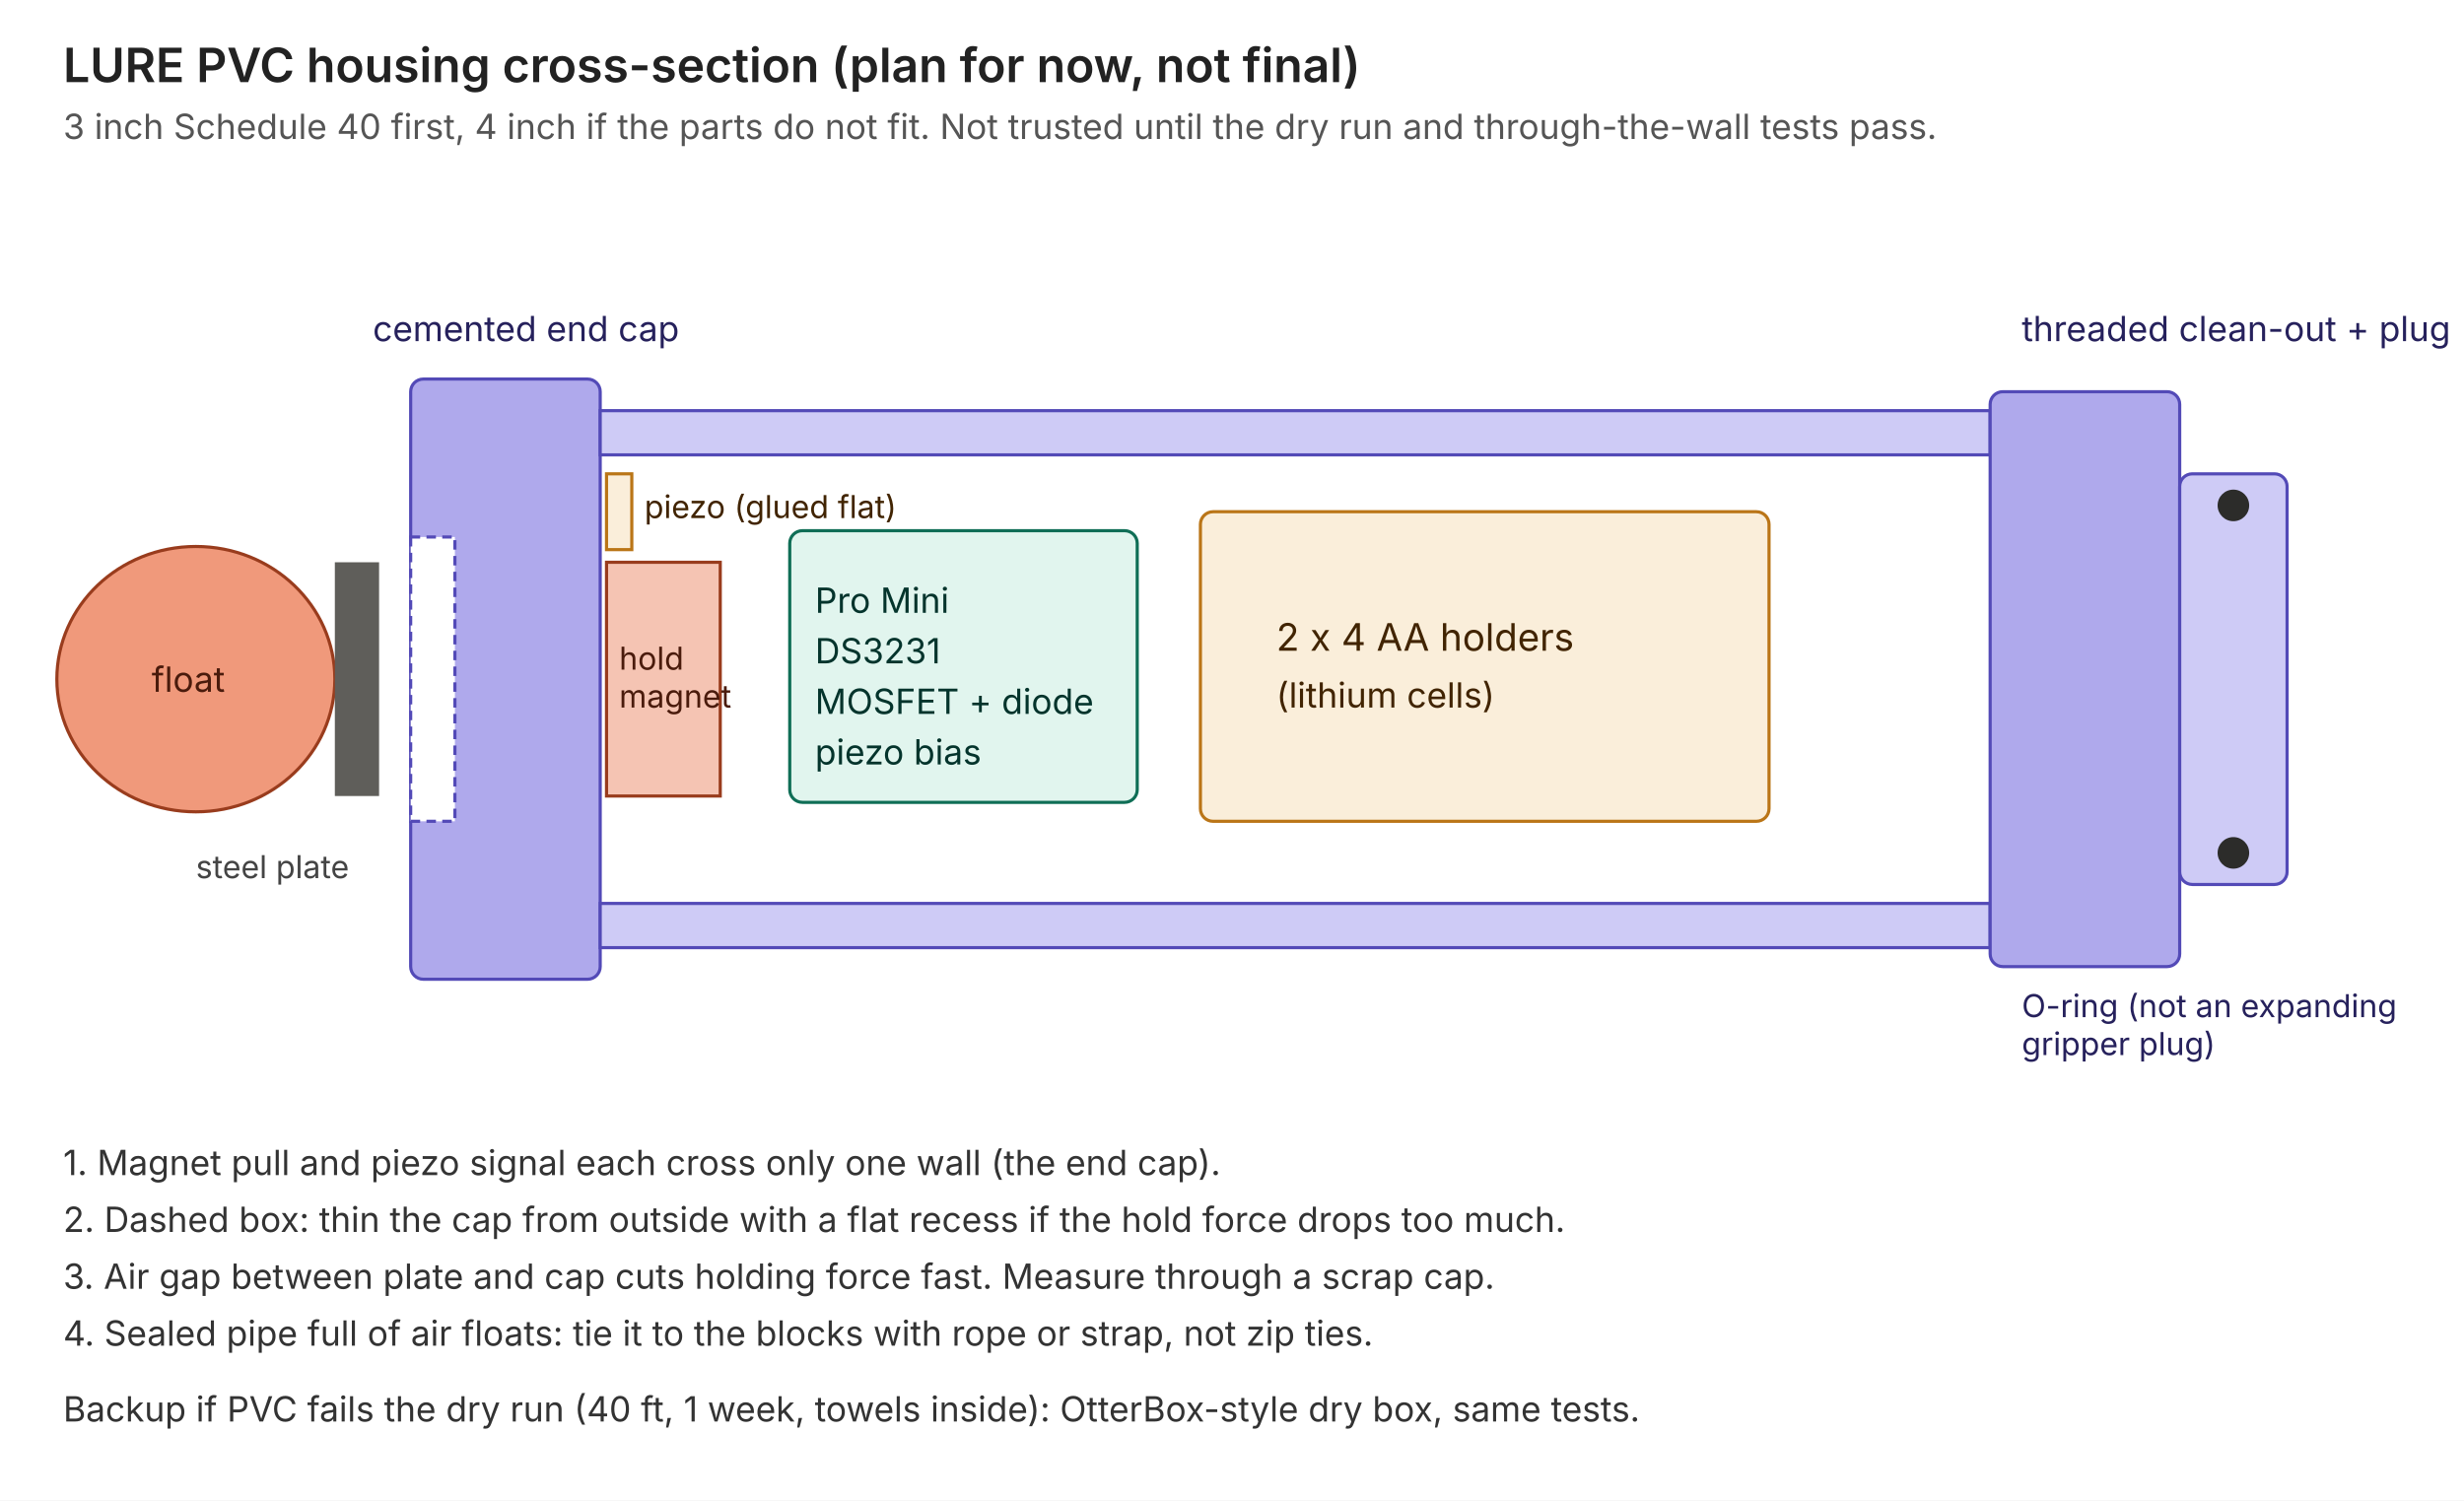
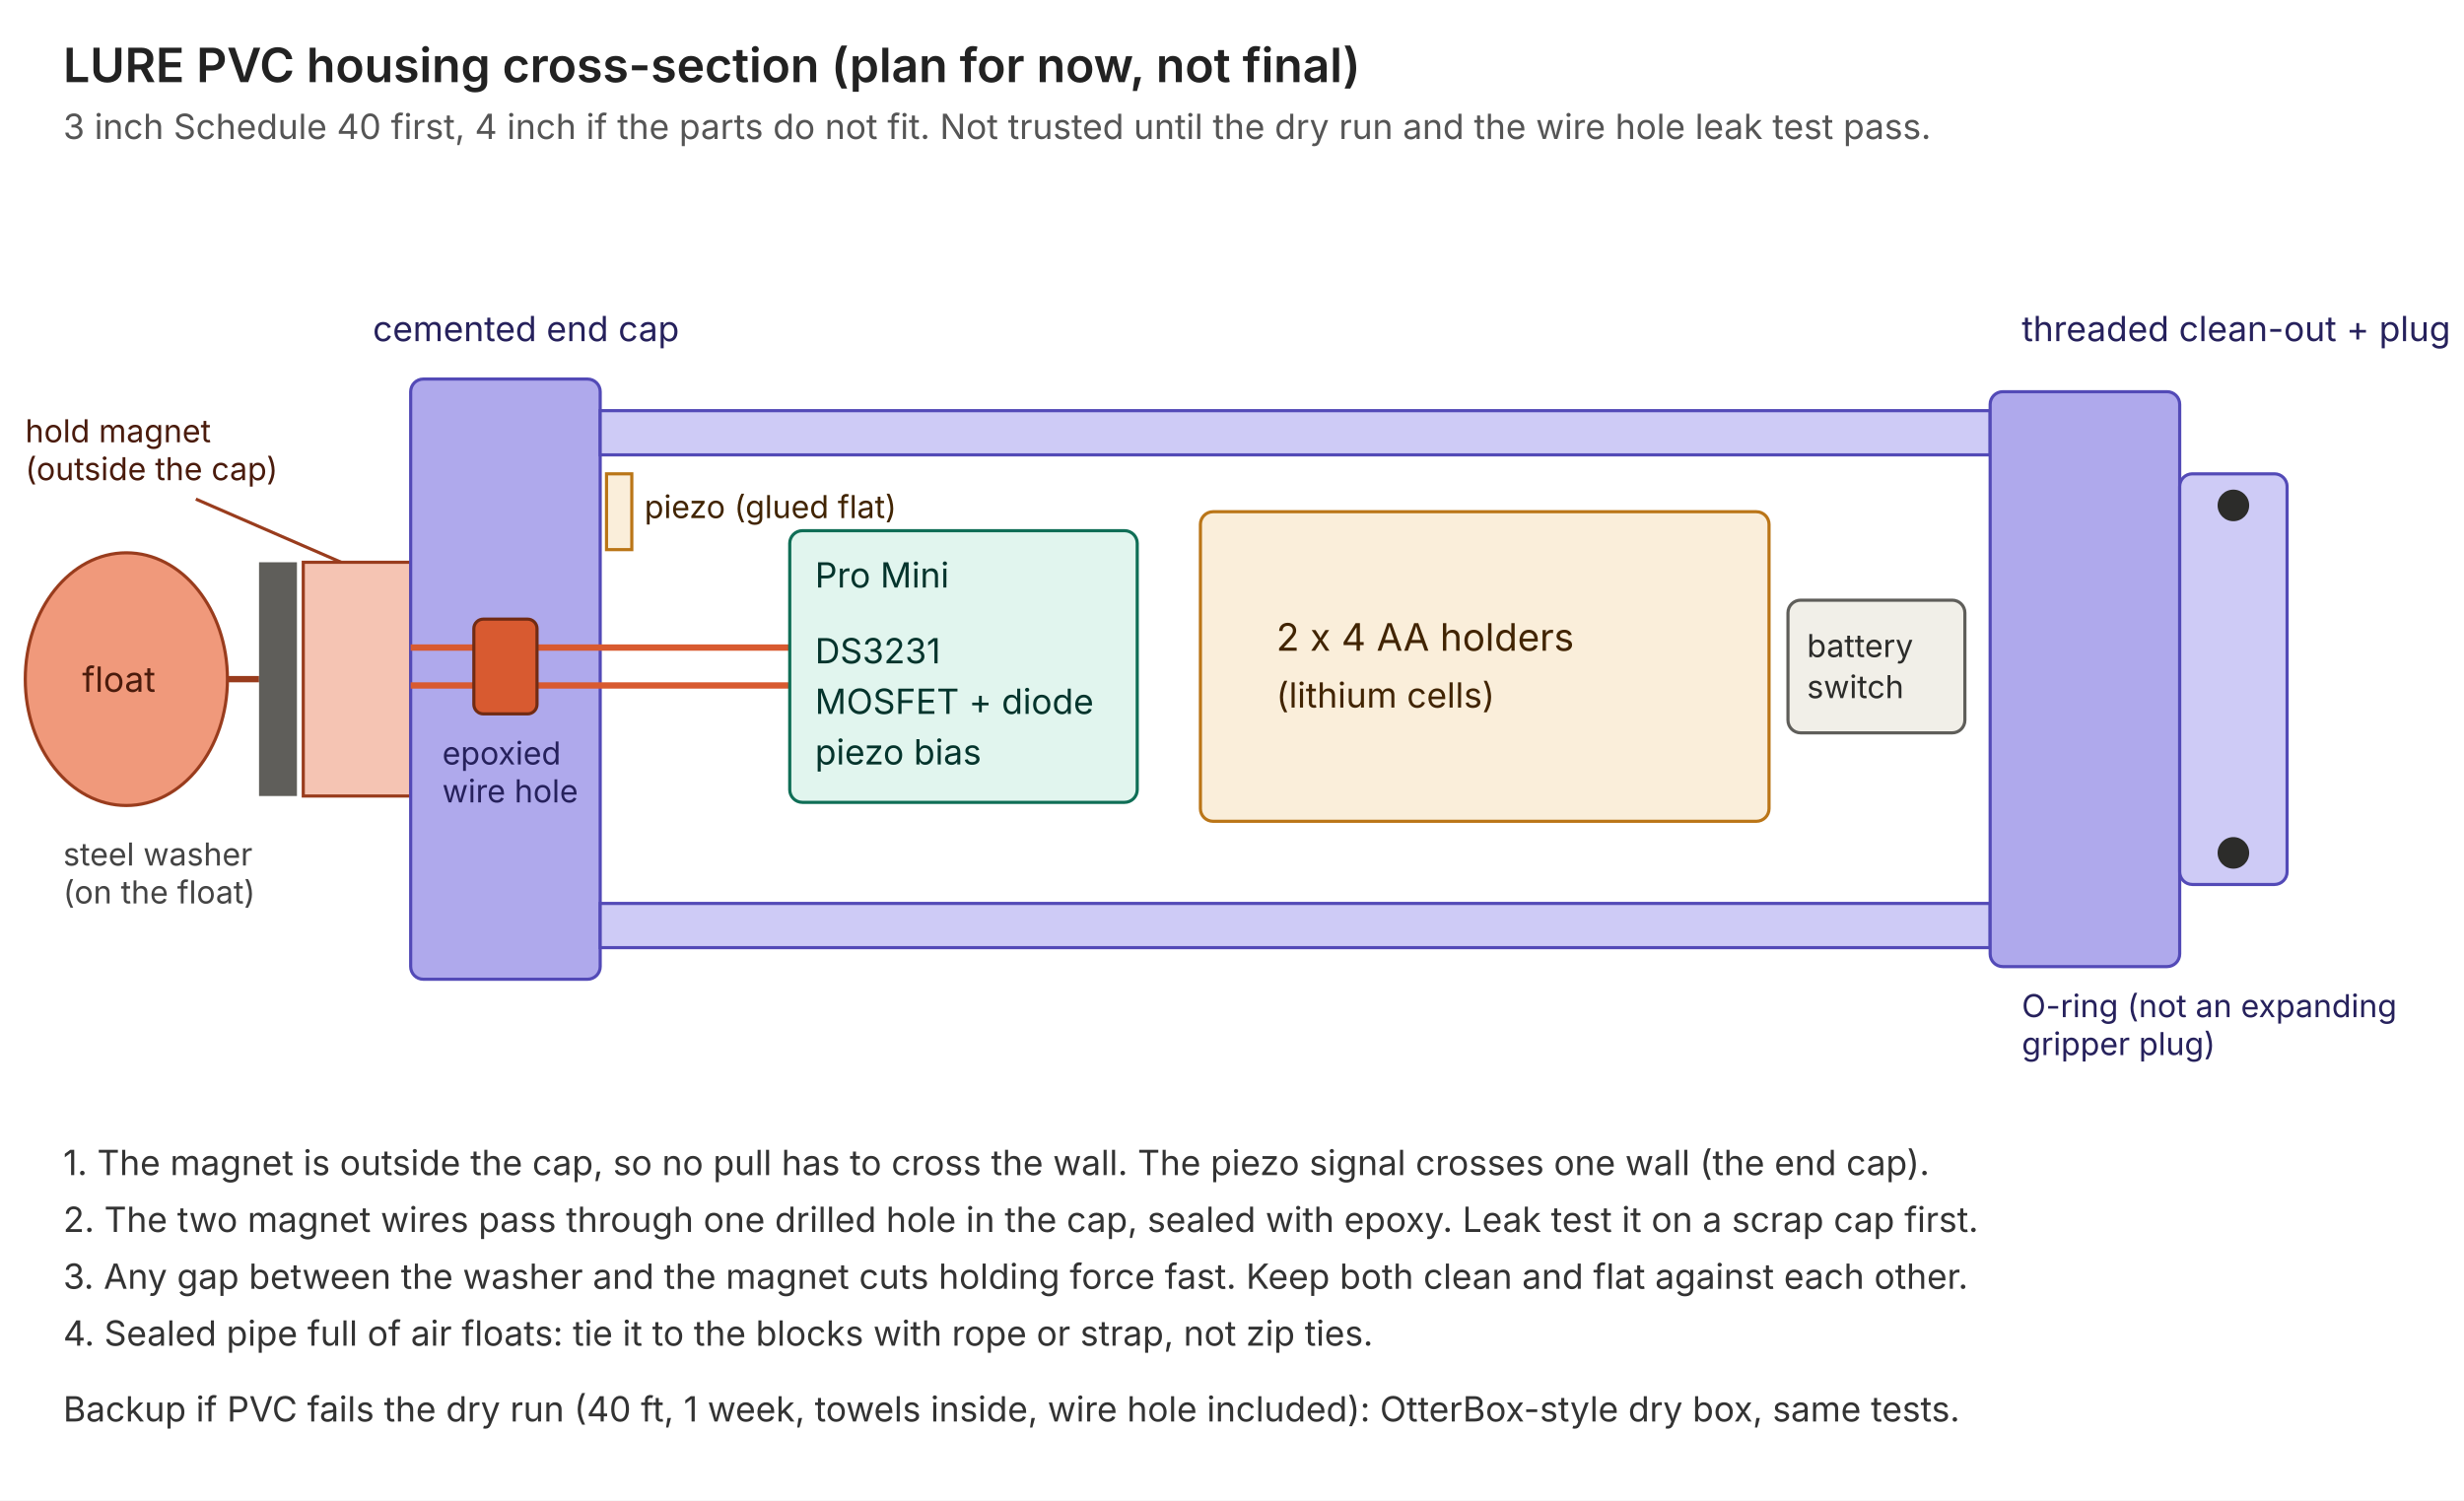
<svg xmlns="http://www.w3.org/2000/svg" viewBox="0 0 780 475" font-family="system-ui, -apple-system, Segoe UI, sans-serif" font-size="12">
  <rect width="780" height="475" fill="#ffffff" />
  <text x="20" y="26" font-size="15" font-weight="600" fill="#222">LURE PVC housing cross-section (plan for now, not final)</text>
-   <text x="20" y="44" font-size="11" fill="#555">3 inch Schedule 40 first, 4 inch if the parts do not fit. Not trusted until the dry run and through-the-wall tests pass.</text>
-   <ellipse cx="62" cy="215" rx="44" ry="42" fill="#f0997b" stroke="#993c1d" />
-   <text x="48" y="219" font-size="11" fill="#4a1b0c">float</text>
-   <rect x="106" y="178" width="14" height="74" fill="#5f5e5a" />
-   <text x="62" y="278" font-size="10" fill="#444">steel plate</text>
+   <text x="20" y="44" font-size="11" fill="#555">3 inch Schedule 40 first, 4 inch if the parts do not fit. Not trusted until the dry run and the wire hole leak test pass.</text>
+   <ellipse cx="40" cy="215" rx="32" ry="40" fill="#f0997b" stroke="#993c1d" />
+   <text x="26" y="219" font-size="11" fill="#4a1b0c">float</text>
+   <line x1="72" y1="215" x2="82" y2="215" stroke="#993c1d" stroke-width="2" />
+   <rect x="82" y="178" width="12" height="74" fill="#5f5e5a" />
+   <text x="20" y="274" font-size="10" fill="#444">steel washer</text>
+   <text x="20" y="286" font-size="10" fill="#444">(on the float)</text>
+   <rect x="96" y="178" width="34" height="74" fill="#f5c4b3" stroke="#993c1d" />
+   <text x="8" y="140" font-size="10" fill="#4a1b0c">hold magnet</text>
+   <text x="8" y="152" font-size="10" fill="#4a1b0c">(outside the cap)</text>
+   <line x1="62" y1="158" x2="108" y2="178" stroke="#993c1d" stroke-width="1" />
  <rect x="130" y="120" width="60" height="190" rx="4" fill="#afa9ec" stroke="#534ab7" />
-   <rect x="130" y="170" width="14" height="90" fill="#ffffff" stroke="#534ab7" stroke-dasharray="3 2" />
  <text x="118" y="108" font-size="11" fill="#26215c">cemented end cap</text>
  <rect x="190" y="130" width="440" height="14" fill="#cecbf6" stroke="#534ab7" />
  <rect x="190" y="286" width="440" height="14" fill="#cecbf6" stroke="#534ab7" />
-   <rect x="192" y="178" width="36" height="74" fill="#f5c4b3" stroke="#993c1d" />
-   <text x="196" y="212" font-size="10" fill="#4a1b0c">hold</text>
-   <text x="196" y="224" font-size="10" fill="#4a1b0c">magnet</text>
  <rect x="192" y="150" width="8" height="24" fill="#faeeda" stroke="#ba7517" />
  <text x="204" y="164" font-size="10" fill="#412402">piezo (glued flat)</text>
+   <line x1="130" y1="205" x2="250" y2="205" stroke="#d85a30" stroke-width="2" />
+   <line x1="130" y1="217" x2="250" y2="217" stroke="#d85a30" stroke-width="2" />
+   <rect x="150" y="196" width="20" height="30" rx="3" fill="#d85a30" stroke="#712b13" />
+   <text x="140" y="242" font-size="10" fill="#26215c">epoxied</text>
+   <text x="140" y="254" font-size="10" fill="#26215c">wire hole</text>
  <rect x="250" y="168" width="110" height="86" rx="4" fill="#e1f5ee" stroke="#0f6e56" />
-   <text x="258" y="194" font-size="11" fill="#04342c">Pro Mini</text>
+   <text x="258" y="186" font-size="11" fill="#04342c">Pro Mini</text>
  <text x="258" y="210" font-size="11" fill="#04342c">DS3231</text>
  <text x="258" y="226" font-size="11" fill="#04342c">MOSFET + diode</text>
  <text x="258" y="242" font-size="11" fill="#04342c">piezo bias</text>
  <rect x="380" y="162" width="180" height="98" rx="4" fill="#faeeda" stroke="#ba7517" />
  <text x="404" y="206" font-size="12" fill="#412402">2 x 4 AA holders</text>
  <text x="404" y="224" font-size="11" fill="#412402">(lithium cells)</text>
+   <rect x="566" y="190" width="56" height="42" rx="4" fill="#f1efe8" stroke="#5f5e5a" />
+   <text x="572" y="208" font-size="10" fill="#2c2c2a">battery</text>
+   <text x="572" y="221" font-size="10" fill="#2c2c2a">switch</text>
  <rect x="630" y="124" width="60" height="182" rx="4" fill="#afa9ec" stroke="#534ab7" />
  <rect x="690" y="150" width="34" height="130" rx="4" fill="#cecbf6" stroke="#534ab7" />
  <circle cx="707" cy="160" r="5" fill="#2c2c2a" />
  <circle cx="707" cy="270" r="5" fill="#2c2c2a" />
  <text x="640" y="108" font-size="11" fill="#26215c">threaded clean-out + plug</text>
  <text x="640" y="322" font-size="10" fill="#26215c">O-ring (not an expanding</text>
  <text x="640" y="334" font-size="10" fill="#26215c">gripper plug)</text>
-   <text x="20" y="372" font-size="11" fill="#333">1. Magnet pull and piezo signal each cross only one wall (the end cap).</text>
-   <text x="20" y="390" font-size="11" fill="#333">2. Dashed box: thin the cap from outside with a flat recess if the hold force drops too much.</text>
-   <text x="20" y="408" font-size="11" fill="#333">3. Air gap between plate and cap cuts holding force fast. Measure through a scrap cap.</text>
+   <text x="20" y="372" font-size="11" fill="#333">1. The magnet is outside the cap, so no pull has to cross the wall. The piezo signal crosses one wall (the end cap).</text>
+   <text x="20" y="390" font-size="11" fill="#333">2. The two magnet wires pass through one drilled hole in the cap, sealed with epoxy. Leak test it on a scrap cap first.</text>
+   <text x="20" y="408" font-size="11" fill="#333">3. Any gap between the washer and the magnet cuts holding force fast. Keep both clean and flat against each other.</text>
  <text x="20" y="426" font-size="11" fill="#333">4. Sealed pipe full of air floats: tie it to the blocks with rope or strap, not zip ties.</text>
-   <text x="20" y="450" font-size="11" fill="#333">Backup if PVC fails the dry run (40 ft, 1 week, towels inside): OtterBox-style dry box, same tests.</text>
+   <text x="20" y="450" font-size="11" fill="#333">Backup if PVC fails the dry run (40 ft, 1 week, towels inside, wire hole included): OtterBox-style dry box, same tests.</text>
</svg>
